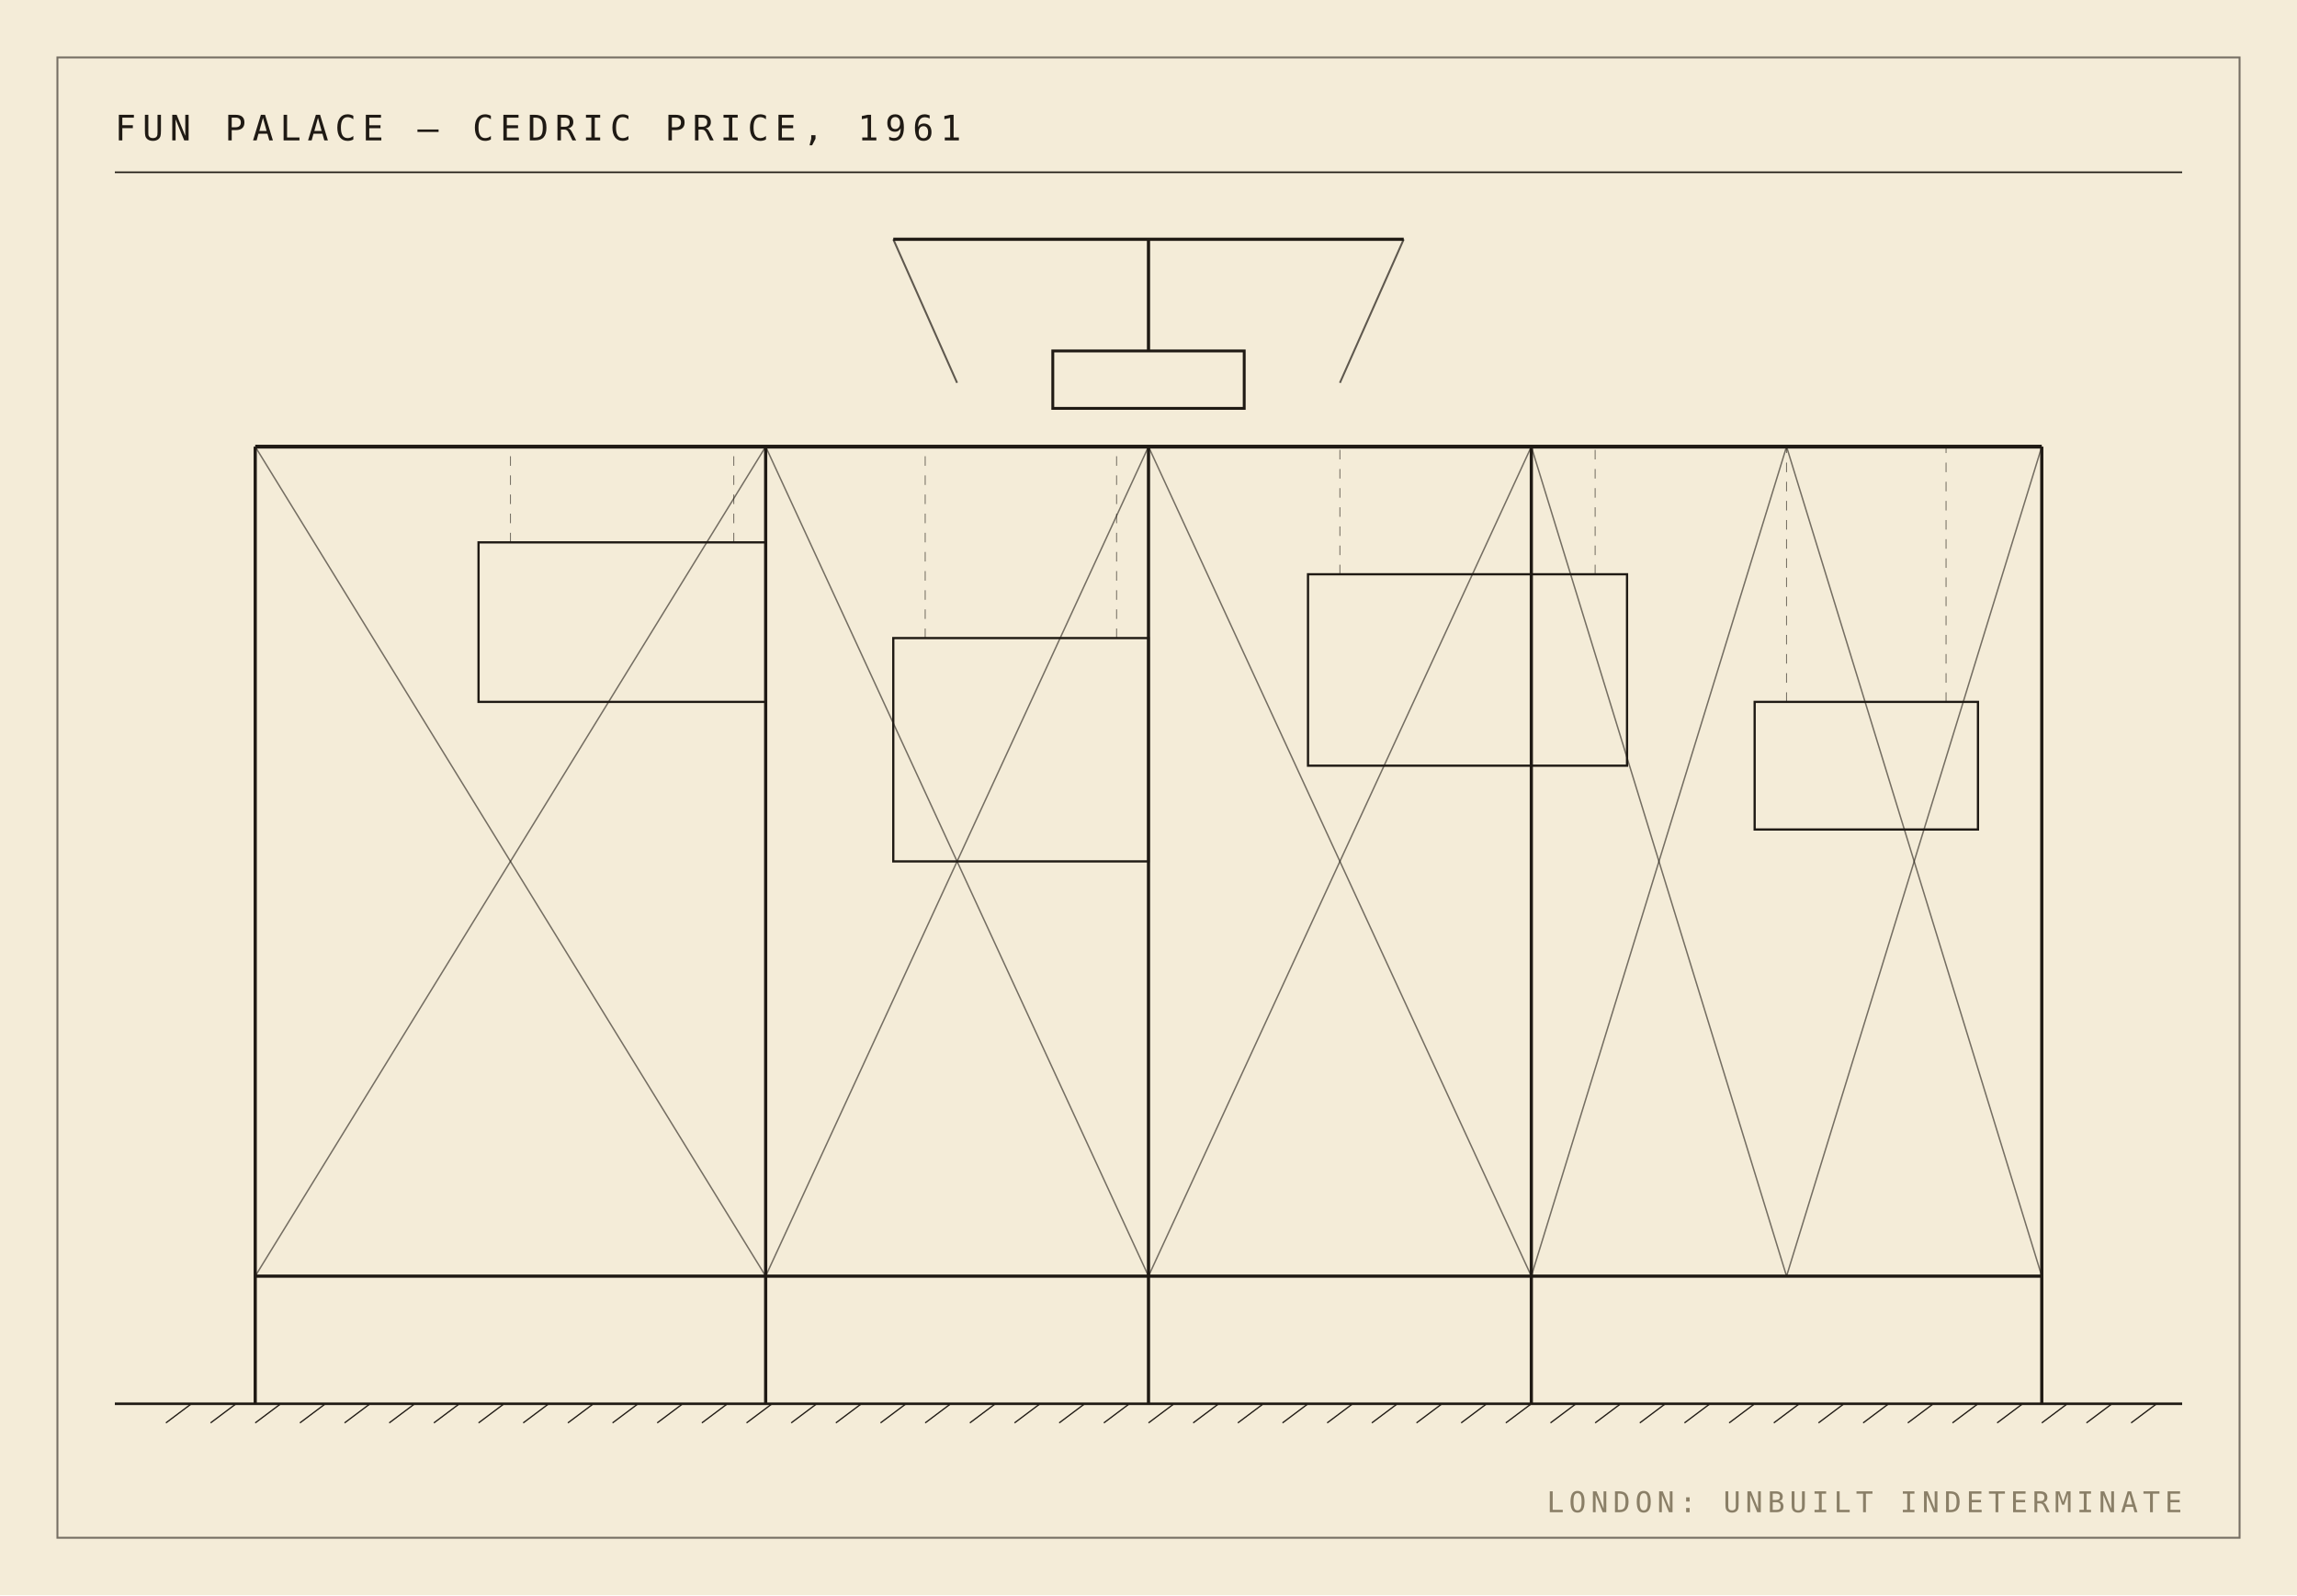
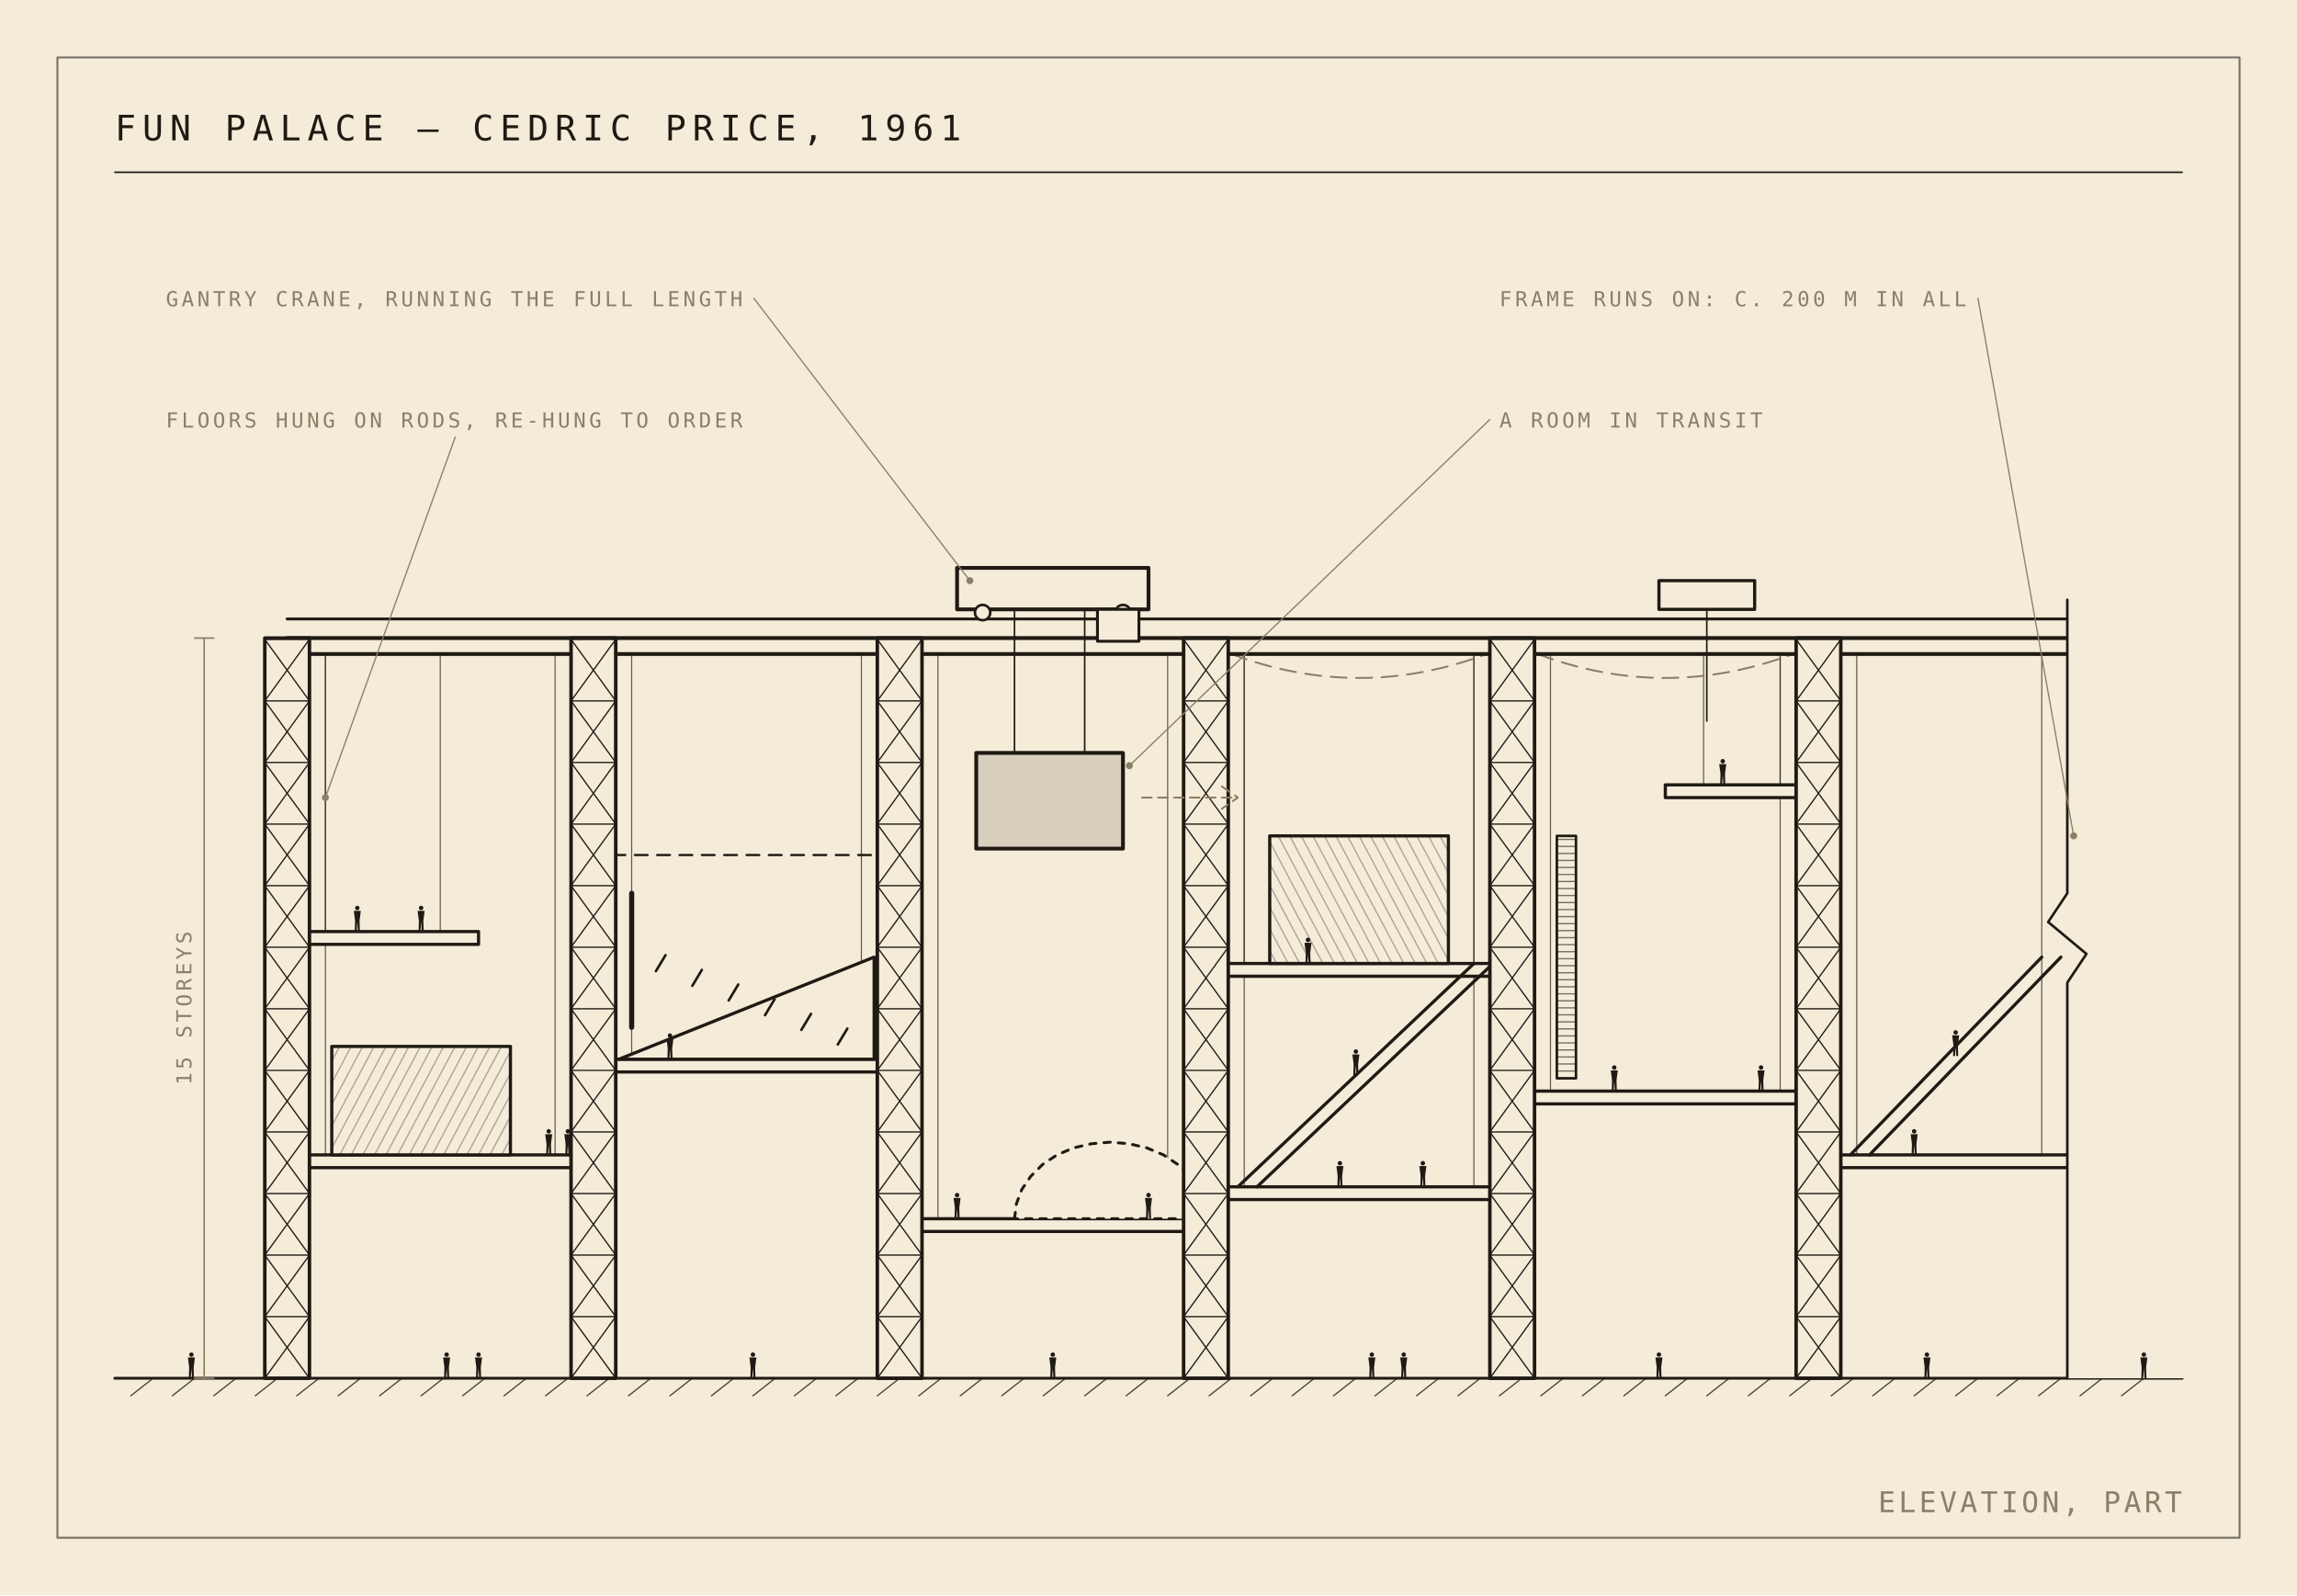
- <svg xmlns="http://www.w3.org/2000/svg" viewBox="0 0 720 500" width="720" height="500">
-   <rect x="0" y="0" width="720" height="500" fill="#f4ecd8" />
+ <svg xmlns="http://www.w3.org/2000/svg" viewBox="0 0 720 500" width="720" height="500" stroke-linejoin="round" stroke-linecap="round">
+   <rect x="0" y="0" width="720" height="500" fill="#f4ecd8" stroke="none" />
+   <line x1="36" y1="432" x2="684" y2="432" fill="none" stroke="#1f1a14" stroke-width="0.9" />
+   <path d="M48,432l-7,5.5M61,432l-7,5.5M74,432l-7,5.5M87,432l-7,5.5M100,432l-7,5.5M113,432l-7,5.5M126,432l-7,5.5M139,432l-7,5.5M152,432l-7,5.5M165,432l-7,5.5M178,432l-7,5.5M191,432l-7,5.5M204,432l-7,5.5M217,432l-7,5.5M230,432l-7,5.5M243,432l-7,5.5M256,432l-7,5.5M269,432l-7,5.5M282,432l-7,5.5M295,432l-7,5.5M308,432l-7,5.5M321,432l-7,5.5M334,432l-7,5.5M347,432l-7,5.5M360,432l-7,5.5M373,432l-7,5.5M386,432l-7,5.5M399,432l-7,5.5M412,432l-7,5.5M425,432l-7,5.5M438,432l-7,5.5M451,432l-7,5.5M464,432l-7,5.5M477,432l-7,5.5M490,432l-7,5.5M503,432l-7,5.5M516,432l-7,5.5M529,432l-7,5.5M542,432l-7,5.5M555,432l-7,5.5M568,432l-7,5.5M581,432l-7,5.5M594,432l-7,5.5M607,432l-7,5.5M620,432l-7,5.5M633,432l-7,5.5M646,432l-7,5.5M659,432l-7,5.5M672,432l-7,5.5" fill="none" stroke="#1f1a14" stroke-width="0.4" opacity="0.8" />
+   <line x1="102" y1="200" x2="102" y2="362" fill="none" stroke="#1f1a14" stroke-width="0.35" opacity="0.7" />
+   <line x1="174" y1="200" x2="174" y2="362" fill="none" stroke="#1f1a14" stroke-width="0.35" opacity="0.7" />
+   <rect x="90" y="362" width="96" height="4" fill="#f4ecd8" stroke="#1f1a14" stroke-width="1" />
+   <line x1="102" y1="200" x2="102" y2="292" fill="none" stroke="#1f1a14" stroke-width="0.35" opacity="0.7" />
+   <line x1="138" y1="200" x2="138" y2="292" fill="none" stroke="#1f1a14" stroke-width="0.35" opacity="0.7" />
+   <rect x="90" y="292" width="60" height="4" fill="#f4ecd8" stroke="#1f1a14" stroke-width="1" />
+   <line x1="198" y1="200" x2="198" y2="332" fill="none" stroke="#1f1a14" stroke-width="0.35" opacity="0.7" />
+   <line x1="270" y1="200" x2="270" y2="332" fill="none" stroke="#1f1a14" stroke-width="0.35" opacity="0.7" />
+   <rect x="186" y="332" width="96" height="4" fill="#f4ecd8" stroke="#1f1a14" stroke-width="1" />
+   <line x1="294" y1="200" x2="294" y2="382" fill="none" stroke="#1f1a14" stroke-width="0.35" opacity="0.7" />
+   <line x1="366" y1="200" x2="366" y2="382" fill="none" stroke="#1f1a14" stroke-width="0.35" opacity="0.7" />
+   <rect x="282" y="382" width="96" height="4" fill="#f4ecd8" stroke="#1f1a14" stroke-width="1" />
+   <line x1="390" y1="200" x2="390" y2="372" fill="none" stroke="#1f1a14" stroke-width="0.35" opacity="0.7" />
+   <line x1="462" y1="200" x2="462" y2="372" fill="none" stroke="#1f1a14" stroke-width="0.35" opacity="0.7" />
+   <rect x="378" y="372" width="96" height="4" fill="#f4ecd8" stroke="#1f1a14" stroke-width="1" />
+   <line x1="390" y1="200" x2="390" y2="302" fill="none" stroke="#1f1a14" stroke-width="0.35" opacity="0.7" />
+   <line x1="462" y1="200" x2="462" y2="302" fill="none" stroke="#1f1a14" stroke-width="0.35" opacity="0.7" />
+   <rect x="378" y="302" width="96" height="4" fill="#f4ecd8" stroke="#1f1a14" stroke-width="1" />
+   <line x1="486" y1="200" x2="486" y2="342" fill="none" stroke="#1f1a14" stroke-width="0.35" opacity="0.7" />
+   <line x1="558" y1="200" x2="558" y2="342" fill="none" stroke="#1f1a14" stroke-width="0.35" opacity="0.7" />
+   <rect x="474" y="342" width="96" height="4" fill="#f4ecd8" stroke="#1f1a14" stroke-width="1" />
+   <line x1="534" y1="200" x2="534" y2="246" fill="none" stroke="#1f1a14" stroke-width="0.35" opacity="0.7" />
+   <line x1="558" y1="200" x2="558" y2="246" fill="none" stroke="#1f1a14" stroke-width="0.35" opacity="0.7" />
+   <rect x="522" y="246" width="48" height="4" fill="#f4ecd8" stroke="#1f1a14" stroke-width="1" />
+   <line x1="582" y1="200" x2="582" y2="362" fill="none" stroke="#1f1a14" stroke-width="0.35" opacity="0.7" />
+   <line x1="640" y1="200" x2="640" y2="362" fill="none" stroke="#1f1a14" stroke-width="0.35" opacity="0.7" />
+   <rect x="570" y="362" width="82" height="4" fill="#f4ecd8" stroke="#1f1a14" stroke-width="1" />
+   <rect x="104" y="328" width="56" height="34" fill="#f4ecd8" stroke="#1f1a14" stroke-width="1" />
+   <clipPath id="h0">
+     <polygon points="104,328 160,328 160,362 104,362" />
+   </clipPath>
+   <path d="M86.3,359L118,299.3M89.2,360.5L120.9,300.8M92,362L123.7,302.4M94.8,363.5L126.5,303.9M97.6,365L129.3,305.4M100.5,366.5L132.2,306.9M103.3,368L135,308.4M106.1,369.5L137.8,309.9M109,371L140.6,311.4M111.8,372.5L143.5,312.9M114.6,374L146.3,314.4M117.4,375.5L149.1,315.9M120.3,377L151.9,317.4M123.1,378.5L154.8,318.9M125.9,380L157.6,320.4M128.7,381.5L160.4,321.9M131.6,383L163.2,323.4M134.4,384.5L166.1,324.9M137.2,386L168.9,326.4M140,387.5L171.7,327.9M142.9,389L174.6,329.4M145.7,390.5L177.4,330.9" clip-path="url(#h0)" fill="none" stroke="#1f1a14" stroke-width="0.4" opacity="0.35" />
+   <polygon points="194,332 274,300 274,332" fill="#f4ecd8" stroke="#1f1a14" stroke-width="1" />
+   <rect x="192" y="268" width="86" height="64" fill="none" stroke="#1f1a14" stroke-width="0.7" stroke-dasharray="4 3" />
+   <line x1="198" y1="280" x2="198" y2="322" fill="none" stroke="#1f1a14" stroke-width="1.6" />
+   <polygon points="318,382 318,382 318.6,377.3 320.3,372.8 323.1,368.7 326.8,365 331.3,362 336.5,359.8 342.1,358.5 348,358 353.9,358.5 359.5,359.8 364.7,362 369.2,365 372.9,368.7 375.7,372.8 377.4,377.3 378,382 378,382" fill="#f4ecd8" stroke="#1f1a14" stroke-width="0.9" stroke-dasharray="2 2.5" />
+   <rect x="398" y="262" width="56" height="40" fill="#f4ecd8" stroke="#1f1a14" stroke-width="1" />
+   <clipPath id="h1">
+     <polygon points="398,262 454,262 454,302 398,302" />
+   </clipPath>
+   <path d="M411.4,329.9L378.1,267.4M414.2,328.4L380.9,265.9M417,326.9L383.8,264.4M419.8,325.4L386.6,262.9M422.7,323.9L389.4,261.3M425.5,322.4L392.2,259.8M428.3,320.9L395.1,258.3M431.1,319.4L397.9,256.8M434,317.9L400.7,255.3M436.8,316.4L403.5,253.8M439.6,314.9L406.4,252.3M442.4,313.4L409.2,250.8M445.3,311.9L412,249.3M448.1,310.4L414.8,247.8M450.9,308.9L417.7,246.3M453.7,307.4L420.5,244.8M456.6,305.9L423.3,243.3M459.4,304.3L426.1,241.8M462.2,302.8L429,240.3M465,301.3L431.8,238.8M467.9,299.8L434.6,237.3M470.7,298.3L437.4,235.8M473.5,296.8L440.3,234.3" clip-path="url(#h1)" fill="none" stroke="#1f1a14" stroke-width="0.4" opacity="0.35" />
+   <path d="M388,372L462,302M394,372L468,302" fill="none" stroke="#1f1a14" stroke-width="1" />
+   <rect x="488" y="262" width="6" height="76" fill="#f4ecd8" stroke="#1f1a14" stroke-width="0.8" />
+   <clipPath id="h2">
+     <polygon points="488,262 494,262 494,338 488,338" />
+   </clipPath>
+   <path d="M451.9,260.9L530.1,260.9M451.9,263.1L530.1,263.1M451.9,265.3L530.1,265.3M451.9,267.5L530.1,267.5M451.9,269.7L530.1,269.7M451.9,271.9L530.1,271.9M451.9,274.1L530.1,274.1M451.9,276.3L530.1,276.3M451.9,278.5L530.1,278.5M451.9,280.7L530.1,280.7M451.9,282.9L530.1,282.9M451.9,285.1L530.1,285.1M451.9,287.3L530.1,287.3M451.9,289.5L530.1,289.5M451.9,291.7L530.1,291.7M451.9,293.9L530.1,293.9M451.9,296.1L530.1,296.1M451.9,298.3L530.1,298.3M451.9,300.5L530.1,300.5M451.9,302.7L530.1,302.7M451.9,304.9L530.1,304.9M451.9,307.1L530.1,307.1M451.9,309.3L530.1,309.3M451.9,311.5L530.1,311.5M451.9,313.7L530.1,313.7M451.9,315.9L530.1,315.9M451.9,318.1L530.1,318.1M451.9,320.3L530.1,320.3M451.9,322.5L530.1,322.5M451.9,324.7L530.1,324.7M451.9,326.9L530.1,326.9M451.9,329.1L530.1,329.1M451.9,331.3L530.1,331.3M451.9,333.5L530.1,333.5M451.9,335.7L530.1,335.7M451.9,337.9L530.1,337.9" clip-path="url(#h2)" fill="none" stroke="#1f1a14" stroke-width="0.4" opacity="0.6" />
+   <path d="M580,362L640,300M586,362L646,300" fill="none" stroke="#1f1a14" stroke-width="1" />
+   <line x1="262.6" y1="327.4" x2="265.6" y2="322.4" fill="none" stroke="#1f1a14" stroke-width="0.8" />
+   <line x1="251.2" y1="322.8" x2="254.2" y2="317.8" fill="none" stroke="#1f1a14" stroke-width="0.8" />
+   <line x1="239.8" y1="318.2" x2="242.8" y2="313.2" fill="none" stroke="#1f1a14" stroke-width="0.8" />
+   <line x1="228.4" y1="313.6" x2="231.4" y2="308.6" fill="none" stroke="#1f1a14" stroke-width="0.8" />
+   <line x1="217" y1="309" x2="220" y2="304" fill="none" stroke="#1f1a14" stroke-width="0.8" />
+   <line x1="205.6" y1="304.4" x2="208.6" y2="299.4" fill="none" stroke="#1f1a14" stroke-width="0.8" />
+   <path d="M386,205.0q40.0,15 80.0,0" fill="none" stroke="#8a7f67" stroke-width="0.6" stroke-dasharray="5 3" />
+   <path d="M482,205.0q40.0,15 80.0,0" fill="none" stroke="#8a7f67" stroke-width="0.6" stroke-dasharray="5 3" />
+   <rect x="90" y="200" width="562" height="5" fill="#f4ecd8" stroke="#1f1a14" stroke-width="1.2" />
+   <line x1="90" y1="194" x2="652" y2="194" fill="none" stroke="#1f1a14" stroke-width="0.9" />
+   <rect x="83" y="200" width="14" height="232" fill="#f4ecd8" stroke="#1f1a14" stroke-width="1.1" />
+   <path d="M83.0,432.0L97.0,412.7M97.0,432.0L83.0,412.7M83.0,412.7h14" fill="none" stroke="#1f1a14" stroke-width="0.4" />
+   <path d="M83.0,412.7L97.0,393.4M97.0,412.7L83.0,393.4M83.0,393.4h14" fill="none" stroke="#1f1a14" stroke-width="0.4" />
+   <path d="M83.0,393.4L97.0,374.1M97.0,393.4L83.0,374.1M83.0,374.1h14" fill="none" stroke="#1f1a14" stroke-width="0.4" />
+   <path d="M83.0,374.1L97.0,354.8M97.0,374.1L83.0,354.8M83.0,354.8h14" fill="none" stroke="#1f1a14" stroke-width="0.4" />
+   <path d="M83.0,354.8L97.0,335.5M97.0,354.8L83.0,335.5M83.0,335.5h14" fill="none" stroke="#1f1a14" stroke-width="0.4" />
+   <path d="M83.0,335.5L97.0,316.2M97.0,335.5L83.0,316.2M83.0,316.2h14" fill="none" stroke="#1f1a14" stroke-width="0.4" />
+   <path d="M83.0,316.2L97.0,296.9M97.0,316.2L83.0,296.9M83.0,296.9h14" fill="none" stroke="#1f1a14" stroke-width="0.4" />
+   <path d="M83.0,296.9L97.0,277.6M97.0,296.9L83.0,277.6M83.0,277.6h14" fill="none" stroke="#1f1a14" stroke-width="0.4" />
+   <path d="M83.0,277.6L97.0,258.3M97.0,277.6L83.0,258.3M83.0,258.3h14" fill="none" stroke="#1f1a14" stroke-width="0.4" />
+   <path d="M83.0,258.3L97.0,239M97.0,258.3L83.0,239M83.0,239h14" fill="none" stroke="#1f1a14" stroke-width="0.4" />
+   <path d="M83.0,239L97.0,219.7M97.0,239L83.0,219.7M83.0,219.7h14" fill="none" stroke="#1f1a14" stroke-width="0.4" />
+   <path d="M83.0,219.7L97.0,200.4M97.0,219.7L83.0,200.4M83.0,200.4h14" fill="none" stroke="#1f1a14" stroke-width="0.4" />
+   <rect x="179" y="200" width="14" height="232" fill="#f4ecd8" stroke="#1f1a14" stroke-width="1.1" />
+   <path d="M179.0,432.0L193.0,412.7M193.0,432.0L179.0,412.7M179.0,412.7h14" fill="none" stroke="#1f1a14" stroke-width="0.4" />
+   <path d="M179.0,412.7L193.0,393.4M193.0,412.7L179.0,393.4M179.0,393.4h14" fill="none" stroke="#1f1a14" stroke-width="0.4" />
+   <path d="M179.0,393.4L193.0,374.1M193.0,393.4L179.0,374.1M179.0,374.1h14" fill="none" stroke="#1f1a14" stroke-width="0.4" />
+   <path d="M179.0,374.1L193.0,354.8M193.0,374.1L179.0,354.8M179.0,354.8h14" fill="none" stroke="#1f1a14" stroke-width="0.4" />
+   <path d="M179.0,354.8L193.0,335.5M193.0,354.8L179.0,335.5M179.0,335.5h14" fill="none" stroke="#1f1a14" stroke-width="0.4" />
+   <path d="M179.0,335.5L193.0,316.2M193.0,335.5L179.0,316.2M179.0,316.2h14" fill="none" stroke="#1f1a14" stroke-width="0.4" />
+   <path d="M179.0,316.2L193.0,296.9M193.0,316.2L179.0,296.9M179.0,296.9h14" fill="none" stroke="#1f1a14" stroke-width="0.4" />
+   <path d="M179.0,296.9L193.0,277.6M193.0,296.9L179.0,277.6M179.0,277.6h14" fill="none" stroke="#1f1a14" stroke-width="0.4" />
+   <path d="M179.0,277.6L193.0,258.3M193.0,277.6L179.0,258.3M179.0,258.3h14" fill="none" stroke="#1f1a14" stroke-width="0.4" />
+   <path d="M179.0,258.3L193.0,239M193.0,258.3L179.0,239M179.0,239h14" fill="none" stroke="#1f1a14" stroke-width="0.4" />
+   <path d="M179.0,239L193.0,219.7M193.0,239L179.0,219.7M179.0,219.7h14" fill="none" stroke="#1f1a14" stroke-width="0.4" />
+   <path d="M179.0,219.7L193.0,200.4M193.0,219.7L179.0,200.4M179.0,200.4h14" fill="none" stroke="#1f1a14" stroke-width="0.4" />
+   <rect x="275" y="200" width="14" height="232" fill="#f4ecd8" stroke="#1f1a14" stroke-width="1.1" />
+   <path d="M275.0,432.0L289.0,412.7M289.0,432.0L275.0,412.7M275.0,412.7h14" fill="none" stroke="#1f1a14" stroke-width="0.4" />
+   <path d="M275.0,412.7L289.0,393.4M289.0,412.7L275.0,393.4M275.0,393.4h14" fill="none" stroke="#1f1a14" stroke-width="0.4" />
+   <path d="M275.0,393.4L289.0,374.1M289.0,393.4L275.0,374.1M275.0,374.1h14" fill="none" stroke="#1f1a14" stroke-width="0.4" />
+   <path d="M275.0,374.1L289.0,354.8M289.0,374.1L275.0,354.8M275.0,354.8h14" fill="none" stroke="#1f1a14" stroke-width="0.4" />
+   <path d="M275.0,354.8L289.0,335.5M289.0,354.8L275.0,335.5M275.0,335.5h14" fill="none" stroke="#1f1a14" stroke-width="0.4" />
+   <path d="M275.0,335.5L289.0,316.2M289.0,335.5L275.0,316.2M275.0,316.2h14" fill="none" stroke="#1f1a14" stroke-width="0.4" />
+   <path d="M275.0,316.2L289.0,296.9M289.0,316.2L275.0,296.9M275.0,296.9h14" fill="none" stroke="#1f1a14" stroke-width="0.4" />
+   <path d="M275.0,296.9L289.0,277.6M289.0,296.9L275.0,277.6M275.0,277.6h14" fill="none" stroke="#1f1a14" stroke-width="0.4" />
+   <path d="M275.0,277.6L289.0,258.3M289.0,277.6L275.0,258.3M275.0,258.3h14" fill="none" stroke="#1f1a14" stroke-width="0.4" />
+   <path d="M275.0,258.3L289.0,239M289.0,258.3L275.0,239M275.0,239h14" fill="none" stroke="#1f1a14" stroke-width="0.4" />
+   <path d="M275.0,239L289.0,219.7M289.0,239L275.0,219.7M275.0,219.7h14" fill="none" stroke="#1f1a14" stroke-width="0.4" />
+   <path d="M275.0,219.7L289.0,200.4M289.0,219.7L275.0,200.4M275.0,200.4h14" fill="none" stroke="#1f1a14" stroke-width="0.4" />
+   <rect x="371" y="200" width="14" height="232" fill="#f4ecd8" stroke="#1f1a14" stroke-width="1.1" />
+   <path d="M371.0,432.0L385.0,412.7M385.0,432.0L371.0,412.7M371.0,412.7h14" fill="none" stroke="#1f1a14" stroke-width="0.4" />
+   <path d="M371.0,412.7L385.0,393.4M385.0,412.7L371.0,393.4M371.0,393.4h14" fill="none" stroke="#1f1a14" stroke-width="0.4" />
+   <path d="M371.0,393.4L385.0,374.1M385.0,393.4L371.0,374.1M371.0,374.1h14" fill="none" stroke="#1f1a14" stroke-width="0.4" />
+   <path d="M371.0,374.1L385.0,354.8M385.0,374.1L371.0,354.8M371.0,354.8h14" fill="none" stroke="#1f1a14" stroke-width="0.4" />
+   <path d="M371.0,354.8L385.0,335.5M385.0,354.8L371.0,335.5M371.0,335.5h14" fill="none" stroke="#1f1a14" stroke-width="0.4" />
+   <path d="M371.0,335.5L385.0,316.2M385.0,335.5L371.0,316.2M371.0,316.2h14" fill="none" stroke="#1f1a14" stroke-width="0.4" />
+   <path d="M371.0,316.2L385.0,296.9M385.0,316.2L371.0,296.9M371.0,296.9h14" fill="none" stroke="#1f1a14" stroke-width="0.4" />
+   <path d="M371.0,296.9L385.0,277.6M385.0,296.9L371.0,277.6M371.0,277.6h14" fill="none" stroke="#1f1a14" stroke-width="0.4" />
+   <path d="M371.0,277.6L385.0,258.3M385.0,277.6L371.0,258.3M371.0,258.3h14" fill="none" stroke="#1f1a14" stroke-width="0.4" />
+   <path d="M371.0,258.3L385.0,239M385.0,258.3L371.0,239M371.0,239h14" fill="none" stroke="#1f1a14" stroke-width="0.4" />
+   <path d="M371.0,239L385.0,219.7M385.0,239L371.0,219.7M371.0,219.7h14" fill="none" stroke="#1f1a14" stroke-width="0.4" />
+   <path d="M371.0,219.7L385.0,200.4M385.0,219.7L371.0,200.4M371.0,200.4h14" fill="none" stroke="#1f1a14" stroke-width="0.4" />
+   <rect x="467" y="200" width="14" height="232" fill="#f4ecd8" stroke="#1f1a14" stroke-width="1.1" />
+   <path d="M467.0,432.0L481.0,412.7M481.0,432.0L467.0,412.7M467.0,412.7h14" fill="none" stroke="#1f1a14" stroke-width="0.4" />
+   <path d="M467.0,412.7L481.0,393.4M481.0,412.7L467.0,393.4M467.0,393.4h14" fill="none" stroke="#1f1a14" stroke-width="0.4" />
+   <path d="M467.0,393.4L481.0,374.1M481.0,393.4L467.0,374.1M467.0,374.1h14" fill="none" stroke="#1f1a14" stroke-width="0.4" />
+   <path d="M467.0,374.1L481.0,354.8M481.0,374.1L467.0,354.8M467.0,354.8h14" fill="none" stroke="#1f1a14" stroke-width="0.4" />
+   <path d="M467.0,354.8L481.0,335.5M481.0,354.8L467.0,335.5M467.0,335.5h14" fill="none" stroke="#1f1a14" stroke-width="0.4" />
+   <path d="M467.0,335.5L481.0,316.2M481.0,335.5L467.0,316.2M467.0,316.2h14" fill="none" stroke="#1f1a14" stroke-width="0.4" />
+   <path d="M467.0,316.2L481.0,296.9M481.0,316.2L467.0,296.9M467.0,296.9h14" fill="none" stroke="#1f1a14" stroke-width="0.4" />
+   <path d="M467.0,296.9L481.0,277.6M481.0,296.9L467.0,277.6M467.0,277.6h14" fill="none" stroke="#1f1a14" stroke-width="0.4" />
+   <path d="M467.0,277.6L481.0,258.3M481.0,277.6L467.0,258.3M467.0,258.3h14" fill="none" stroke="#1f1a14" stroke-width="0.4" />
+   <path d="M467.0,258.3L481.0,239M481.0,258.3L467.0,239M467.0,239h14" fill="none" stroke="#1f1a14" stroke-width="0.4" />
+   <path d="M467.0,239L481.0,219.7M481.0,239L467.0,219.7M467.0,219.7h14" fill="none" stroke="#1f1a14" stroke-width="0.4" />
+   <path d="M467.0,219.7L481.0,200.4M481.0,219.7L467.0,200.4M467.0,200.4h14" fill="none" stroke="#1f1a14" stroke-width="0.4" />
+   <rect x="563" y="200" width="14" height="232" fill="#f4ecd8" stroke="#1f1a14" stroke-width="1.1" />
+   <path d="M563.0,432.0L577.0,412.7M577.0,432.0L563.0,412.7M563.0,412.7h14" fill="none" stroke="#1f1a14" stroke-width="0.4" />
+   <path d="M563.0,412.7L577.0,393.4M577.0,412.7L563.0,393.4M563.0,393.4h14" fill="none" stroke="#1f1a14" stroke-width="0.4" />
+   <path d="M563.0,393.4L577.0,374.1M577.0,393.4L563.0,374.1M563.0,374.1h14" fill="none" stroke="#1f1a14" stroke-width="0.4" />
+   <path d="M563.0,374.1L577.0,354.8M577.0,374.1L563.0,354.8M563.0,354.8h14" fill="none" stroke="#1f1a14" stroke-width="0.4" />
+   <path d="M563.0,354.8L577.0,335.5M577.0,354.8L563.0,335.5M563.0,335.5h14" fill="none" stroke="#1f1a14" stroke-width="0.4" />
+   <path d="M563.0,335.5L577.0,316.2M577.0,335.5L563.0,316.2M563.0,316.2h14" fill="none" stroke="#1f1a14" stroke-width="0.4" />
+   <path d="M563.0,316.2L577.0,296.9M577.0,316.2L563.0,296.9M563.0,296.9h14" fill="none" stroke="#1f1a14" stroke-width="0.4" />
+   <path d="M563.0,296.9L577.0,277.6M577.0,296.9L563.0,277.6M563.0,277.6h14" fill="none" stroke="#1f1a14" stroke-width="0.4" />
+   <path d="M563.0,277.6L577.0,258.3M577.0,277.6L563.0,258.3M563.0,258.3h14" fill="none" stroke="#1f1a14" stroke-width="0.4" />
+   <path d="M563.0,258.3L577.0,239M577.0,258.3L563.0,239M563.0,239h14" fill="none" stroke="#1f1a14" stroke-width="0.4" />
+   <path d="M563.0,239L577.0,219.7M577.0,239L563.0,219.7M563.0,219.7h14" fill="none" stroke="#1f1a14" stroke-width="0.4" />
+   <path d="M563.0,219.7L577.0,200.4M577.0,219.7L563.0,200.4M563.0,200.4h14" fill="none" stroke="#1f1a14" stroke-width="0.4" />
+   <rect x="648" y="186" width="60" height="246" fill="#f4ecd8" stroke="none" />
+   <path d="M648.0,188.0V280l-6,9l12,10l-6,9V432.0" fill="none" stroke="#1f1a14" stroke-width="0.8" />
+   <rect x="300" y="178" width="60" height="13" fill="#f4ecd8" stroke="#1f1a14" stroke-width="1.2" />
+   <circle cx="308" cy="192" r="2.4" fill="#f4ecd8" stroke="#1f1a14" stroke-width="0.8" />
+   <circle cx="352" cy="192" r="2.4" fill="#f4ecd8" stroke="#1f1a14" stroke-width="0.8" />
+   <rect x="344" y="191" width="13" height="10" fill="#f4ecd8" stroke="#1f1a14" stroke-width="0.9" />
+   <line x1="318" y1="191" x2="318" y2="236" fill="none" stroke="#1f1a14" stroke-width="0.5" />
+   <line x1="340" y1="191" x2="340" y2="236" fill="none" stroke="#1f1a14" stroke-width="0.5" />
+   <rect x="306" y="236" width="46" height="30" fill="#f4ecd8" stroke="#1f1a14" stroke-width="1.2" />
+   <polygon points="306,236 352,236 352,266 306,266" fill="#1f1a14" fill-opacity="0.14" />
+   <path d="M358,250h30m-5,-3.5l5,3.5l-5,3.5" fill="none" stroke="#8a7f67" stroke-width="0.6" stroke-dasharray="3 2" />
+   <rect x="520" y="182" width="30" height="9" fill="#f4ecd8" stroke="#1f1a14" stroke-width="1" />
+   <line x1="535" y1="191" x2="535" y2="226" fill="none" stroke="#1f1a14" stroke-width="0.5" />
+   <circle cx="112" cy="284.6" r="0.7" fill="#1f1a14" stroke="none" />
+   <polygon points="110.9,285.5 113.1,285.5 112.7,288.6 112.8,292 112.2,292 112,288.9 111.8,292 111.2,292 111.3,288.6" fill="#1f1a14" stroke="none" />
+   <circle cx="132" cy="284.6" r="0.7" fill="#1f1a14" stroke="none" />
+   <polygon points="130.9,285.5 133.1,285.5 132.7,288.6 132.8,292 132.2,292 132,288.9 131.8,292 131.2,292 131.3,288.6" fill="#1f1a14" stroke="none" />
+   <circle cx="172" cy="354.6" r="0.7" fill="#1f1a14" stroke="none" />
+   <polygon points="170.9,355.5 173.1,355.5 172.7,358.6 172.8,362 172.2,362 172,358.9 171.8,362 171.2,362 171.3,358.6" fill="#1f1a14" stroke="none" />
+   <circle cx="178" cy="354.6" r="0.7" fill="#1f1a14" stroke="none" />
+   <polygon points="176.9,355.5 179.1,355.5 178.7,358.6 178.8,362 178.2,362 178,358.9 177.8,362 177.2,362 177.3,358.6" fill="#1f1a14" stroke="none" />
+   <circle cx="210" cy="324.6" r="0.7" fill="#1f1a14" stroke="none" />
+   <polygon points="208.9,325.5 211.1,325.5 210.7,328.6 210.8,332 210.2,332 210,328.9 209.8,332 209.2,332 209.3,328.6" fill="#1f1a14" stroke="none" />
+   <circle cx="300" cy="374.6" r="0.7" fill="#1f1a14" stroke="none" />
+   <polygon points="298.9,375.5 301.1,375.5 300.7,378.6 300.8,382 300.2,382 300,378.9 299.8,382 299.2,382 299.3,378.6" fill="#1f1a14" stroke="none" />
+   <circle cx="360" cy="374.6" r="0.7" fill="#1f1a14" stroke="none" />
+   <polygon points="358.9,375.5 361.1,375.5 360.7,378.6 360.8,382 360.2,382 360,378.9 359.8,382 359.2,382 359.3,378.6" fill="#1f1a14" stroke="none" />
+   <circle cx="420" cy="364.6" r="0.7" fill="#1f1a14" stroke="none" />
+   <polygon points="418.9,365.5 421.1,365.5 420.7,368.6 420.8,372 420.2,372 420,368.9 419.8,372 419.2,372 419.3,368.6" fill="#1f1a14" stroke="none" />
+   <circle cx="446" cy="364.6" r="0.7" fill="#1f1a14" stroke="none" />
+   <polygon points="444.9,365.5 447.1,365.5 446.7,368.6 446.8,372 446.2,372 446,368.9 445.8,372 445.2,372 445.3,368.6" fill="#1f1a14" stroke="none" />
+   <circle cx="410" cy="294.6" r="0.7" fill="#1f1a14" stroke="none" />
+   <polygon points="408.9,295.5 411.1,295.5 410.7,298.6 410.8,302 410.2,302 410,298.9 409.8,302 409.2,302 409.3,298.6" fill="#1f1a14" stroke="none" />
+   <circle cx="506" cy="334.6" r="0.7" fill="#1f1a14" stroke="none" />
+   <polygon points="504.9,335.5 507.1,335.5 506.7,338.6 506.8,342 506.2,342 506,338.9 505.8,342 505.2,342 505.3,338.6" fill="#1f1a14" stroke="none" />
+   <circle cx="552" cy="334.6" r="0.7" fill="#1f1a14" stroke="none" />
+   <polygon points="550.9,335.5 553.1,335.5 552.7,338.6 552.8,342 552.2,342 552,338.9 551.8,342 551.2,342 551.3,338.6" fill="#1f1a14" stroke="none" />
+   <circle cx="540" cy="238.6" r="0.7" fill="#1f1a14" stroke="none" />
+   <polygon points="538.9,239.5 541.1,239.5 540.7,242.6 540.8,246 540.2,246 540,242.9 539.8,246 539.2,246 539.3,242.6" fill="#1f1a14" stroke="none" />
+   <circle cx="600" cy="354.6" r="0.7" fill="#1f1a14" stroke="none" />
+   <polygon points="598.9,355.5 601.1,355.5 600.7,358.6 600.8,362 600.2,362 600,358.9 599.8,362 599.2,362 599.3,358.6" fill="#1f1a14" stroke="none" />
+   <circle cx="60" cy="424.6" r="0.7" fill="#1f1a14" stroke="none" />
+   <polygon points="58.9,425.5 61.1,425.5 60.7,428.6 60.8,432 60.2,432 60,428.9 59.8,432 59.2,432 59.3,428.6" fill="#1f1a14" stroke="none" />
+   <circle cx="140" cy="424.6" r="0.7" fill="#1f1a14" stroke="none" />
+   <polygon points="138.9,425.5 141.1,425.5 140.7,428.6 140.8,432 140.2,432 140,428.9 139.8,432 139.2,432 139.3,428.6" fill="#1f1a14" stroke="none" />
+   <circle cx="150" cy="424.6" r="0.7" fill="#1f1a14" stroke="none" />
+   <polygon points="148.9,425.5 151.1,425.5 150.7,428.6 150.8,432 150.2,432 150,428.9 149.8,432 149.2,432 149.3,428.6" fill="#1f1a14" stroke="none" />
+   <circle cx="236" cy="424.6" r="0.7" fill="#1f1a14" stroke="none" />
+   <polygon points="234.9,425.5 237.1,425.5 236.7,428.6 236.8,432 236.2,432 236,428.9 235.8,432 235.2,432 235.3,428.6" fill="#1f1a14" stroke="none" />
+   <circle cx="330" cy="424.6" r="0.7" fill="#1f1a14" stroke="none" />
+   <polygon points="328.9,425.5 331.1,425.5 330.7,428.6 330.8,432 330.2,432 330,428.9 329.8,432 329.2,432 329.3,428.6" fill="#1f1a14" stroke="none" />
+   <circle cx="430" cy="424.6" r="0.7" fill="#1f1a14" stroke="none" />
+   <polygon points="428.9,425.5 431.1,425.5 430.7,428.6 430.8,432 430.2,432 430,428.9 429.8,432 429.2,432 429.3,428.6" fill="#1f1a14" stroke="none" />
+   <circle cx="440" cy="424.6" r="0.7" fill="#1f1a14" stroke="none" />
+   <polygon points="438.9,425.5 441.1,425.5 440.7,428.6 440.8,432 440.2,432 440,428.9 439.8,432 439.2,432 439.3,428.6" fill="#1f1a14" stroke="none" />
+   <circle cx="520" cy="424.6" r="0.7" fill="#1f1a14" stroke="none" />
+   <polygon points="518.9,425.5 521.1,425.5 520.7,428.6 520.8,432 520.2,432 520,428.9 519.8,432 519.2,432 519.3,428.6" fill="#1f1a14" stroke="none" />
+   <circle cx="604" cy="424.6" r="0.7" fill="#1f1a14" stroke="none" />
+   <polygon points="602.9,425.5 605.1,425.5 604.7,428.6 604.8,432 604.2,432 604,428.9 603.8,432 603.2,432 603.3,428.6" fill="#1f1a14" stroke="none" />
+   <circle cx="672" cy="424.6" r="0.7" fill="#1f1a14" stroke="none" />
+   <polygon points="670.9,425.5 673.1,425.5 672.7,428.6 672.8,432 672.2,432 672,428.9 671.8,432 671.2,432 671.3,428.6" fill="#1f1a14" stroke="none" />
+   <circle cx="425" cy="329.6" r="0.7" fill="#1f1a14" stroke="none" />
+   <polygon points="423.9,330.5 426.1,330.5 425.7,333.6 425.8,337 425.2,337 425,333.9 424.8,337 424.2,337 424.3,333.6" fill="#1f1a14" stroke="none" />
+   <circle cx="613" cy="323.6" r="0.7" fill="#1f1a14" stroke="none" />
+   <polygon points="611.9,324.5 614.1,324.5 613.7,327.6 613.8,331 613.2,331 613,327.9 612.8,331 612.2,331 612.3,327.6" fill="#1f1a14" stroke="none" />
+   <line x1="64" y1="200" x2="64" y2="432" fill="none" stroke="#8a7f67" stroke-width="0.5" />
+   <line x1="61" y1="200" x2="67" y2="200" fill="none" stroke="#8a7f67" stroke-width="0.5" />
+   <line x1="61" y1="432" x2="67" y2="432" fill="none" stroke="#8a7f67" stroke-width="0.5" />
+   <text x="60" y="316" font-family="'IBM Plex Mono', ui-monospace, Menlo, Consolas, monospace" font-size="6.5" fill="#8a7f67" text-anchor="middle" letter-spacing="1" transform="rotate(-90 60 316)">15 STOREYS</text>
+   <line x1="236.3" y1="93.5" x2="304" y2="182" fill="none" stroke="#8a7f67" stroke-width="0.4" />
+   <circle cx="304" cy="182" r="1.1" fill="#8a7f67" stroke="none" />
+   <text x="52" y="96" font-family="'IBM Plex Mono', ui-monospace, Menlo, Consolas, monospace" font-size="6.5" fill="#8a7f67" text-anchor="start" letter-spacing="1">GANTRY CRANE, RUNNING THE FULL LENGTH</text>
+   <line x1="142.7" y1="137" x2="102" y2="250" fill="none" stroke="#8a7f67" stroke-width="0.4" />
+   <circle cx="102" cy="250" r="1.1" fill="#8a7f67" stroke="none" />
+   <text x="52" y="134" font-family="'IBM Plex Mono', ui-monospace, Menlo, Consolas, monospace" font-size="6.5" fill="#8a7f67" text-anchor="start" letter-spacing="1">FLOORS HUNG ON RODS, RE-HUNG TO ORDER</text>
+   <line x1="620" y1="93.5" x2="650" y2="262" fill="none" stroke="#8a7f67" stroke-width="0.4" />
+   <circle cx="650" cy="262" r="1.1" fill="#8a7f67" stroke="none" />
+   <text x="470" y="96" font-family="'IBM Plex Mono', ui-monospace, Menlo, Consolas, monospace" font-size="6.5" fill="#8a7f67" text-anchor="start" letter-spacing="1">FRAME RUNS ON: C. 200 M IN ALL</text>
+   <line x1="467" y1="131.5" x2="354" y2="240" fill="none" stroke="#8a7f67" stroke-width="0.4" />
+   <circle cx="354" cy="240" r="1.1" fill="#8a7f67" stroke="none" />
+   <text x="470" y="134" font-family="'IBM Plex Mono', ui-monospace, Menlo, Consolas, monospace" font-size="6.5" fill="#8a7f67" text-anchor="start" letter-spacing="1">A ROOM IN TRANSIT</text>
  <rect x="18" y="18" width="684" height="464" fill="none" stroke="#1f1a14" stroke-width="0.6" opacity="0.6" />
-   <text x="36" y="44" font-family="IBM Plex Mono, monospace" font-size="11" fill="#1f1a14" letter-spacing="2">
-     FUN PALACE — CEDRIC PRICE, 1961
-   </text>
-   <line x1="36" y1="54" x2="684" y2="54" stroke="#1f1a14" stroke-width="0.5" />
-   <text x="684" y="474" font-family="IBM Plex Mono, monospace" font-size="9" fill="#8a7f67" text-anchor="end" letter-spacing="1.5">
-     LONDON: UNBUILT INDETERMINATE
-   </text>
-   <text x="36" y="474" font-family="IBM Plex Mono, monospace" font-size="9" fill="#8a7f67" letter-spacing="1.5">
-     
-   </text>
-   <line x1="36" y1="440" x2="684" y2="440" stroke="#1f1a14" stroke-width="0.8" />
-   <line x1="60" y1="440" x2="52" y2="446" stroke="#1f1a14" stroke-width="0.4" />
-   <line x1="74" y1="440" x2="66" y2="446" stroke="#1f1a14" stroke-width="0.4" />
-   <line x1="88" y1="440" x2="80" y2="446" stroke="#1f1a14" stroke-width="0.4" />
-   <line x1="102" y1="440" x2="94" y2="446" stroke="#1f1a14" stroke-width="0.4" />
-   <line x1="116" y1="440" x2="108" y2="446" stroke="#1f1a14" stroke-width="0.4" />
-   <line x1="130" y1="440" x2="122" y2="446" stroke="#1f1a14" stroke-width="0.4" />
-   <line x1="144" y1="440" x2="136" y2="446" stroke="#1f1a14" stroke-width="0.4" />
-   <line x1="158" y1="440" x2="150" y2="446" stroke="#1f1a14" stroke-width="0.4" />
-   <line x1="172" y1="440" x2="164" y2="446" stroke="#1f1a14" stroke-width="0.4" />
-   <line x1="186" y1="440" x2="178" y2="446" stroke="#1f1a14" stroke-width="0.4" />
-   <line x1="200" y1="440" x2="192" y2="446" stroke="#1f1a14" stroke-width="0.4" />
-   <line x1="214" y1="440" x2="206" y2="446" stroke="#1f1a14" stroke-width="0.4" />
-   <line x1="228" y1="440" x2="220" y2="446" stroke="#1f1a14" stroke-width="0.4" />
-   <line x1="242" y1="440" x2="234" y2="446" stroke="#1f1a14" stroke-width="0.4" />
-   <line x1="256" y1="440" x2="248" y2="446" stroke="#1f1a14" stroke-width="0.4" />
-   <line x1="270" y1="440" x2="262" y2="446" stroke="#1f1a14" stroke-width="0.4" />
-   <line x1="284" y1="440" x2="276" y2="446" stroke="#1f1a14" stroke-width="0.4" />
-   <line x1="298" y1="440" x2="290" y2="446" stroke="#1f1a14" stroke-width="0.4" />
-   <line x1="312" y1="440" x2="304" y2="446" stroke="#1f1a14" stroke-width="0.4" />
-   <line x1="326" y1="440" x2="318" y2="446" stroke="#1f1a14" stroke-width="0.4" />
-   <line x1="340" y1="440" x2="332" y2="446" stroke="#1f1a14" stroke-width="0.4" />
-   <line x1="354" y1="440" x2="346" y2="446" stroke="#1f1a14" stroke-width="0.4" />
-   <line x1="368" y1="440" x2="360" y2="446" stroke="#1f1a14" stroke-width="0.4" />
-   <line x1="382" y1="440" x2="374" y2="446" stroke="#1f1a14" stroke-width="0.4" />
-   <line x1="396" y1="440" x2="388" y2="446" stroke="#1f1a14" stroke-width="0.4" />
-   <line x1="410" y1="440" x2="402" y2="446" stroke="#1f1a14" stroke-width="0.4" />
-   <line x1="424" y1="440" x2="416" y2="446" stroke="#1f1a14" stroke-width="0.4" />
-   <line x1="438" y1="440" x2="430" y2="446" stroke="#1f1a14" stroke-width="0.4" />
-   <line x1="452" y1="440" x2="444" y2="446" stroke="#1f1a14" stroke-width="0.4" />
-   <line x1="466" y1="440" x2="458" y2="446" stroke="#1f1a14" stroke-width="0.4" />
-   <line x1="480" y1="440" x2="472" y2="446" stroke="#1f1a14" stroke-width="0.4" />
-   <line x1="494" y1="440" x2="486" y2="446" stroke="#1f1a14" stroke-width="0.4" />
-   <line x1="508" y1="440" x2="500" y2="446" stroke="#1f1a14" stroke-width="0.4" />
-   <line x1="522" y1="440" x2="514" y2="446" stroke="#1f1a14" stroke-width="0.4" />
-   <line x1="536" y1="440" x2="528" y2="446" stroke="#1f1a14" stroke-width="0.4" />
-   <line x1="550" y1="440" x2="542" y2="446" stroke="#1f1a14" stroke-width="0.4" />
-   <line x1="564" y1="440" x2="556" y2="446" stroke="#1f1a14" stroke-width="0.4" />
-   <line x1="578" y1="440" x2="570" y2="446" stroke="#1f1a14" stroke-width="0.4" />
-   <line x1="592" y1="440" x2="584" y2="446" stroke="#1f1a14" stroke-width="0.4" />
-   <line x1="606" y1="440" x2="598" y2="446" stroke="#1f1a14" stroke-width="0.4" />
-   <line x1="620" y1="440" x2="612" y2="446" stroke="#1f1a14" stroke-width="0.4" />
-   <line x1="634" y1="440" x2="626" y2="446" stroke="#1f1a14" stroke-width="0.4" />
-   <line x1="648" y1="440" x2="640" y2="446" stroke="#1f1a14" stroke-width="0.4" />
-   <line x1="662" y1="440" x2="654" y2="446" stroke="#1f1a14" stroke-width="0.4" />
-   <line x1="676" y1="440" x2="668" y2="446" stroke="#1f1a14" stroke-width="0.4" />
-   <line x1="80" y1="140" x2="80" y2="440" stroke="#1f1a14" stroke-width="1" />
-   <line x1="240" y1="140" x2="240" y2="440" stroke="#1f1a14" stroke-width="1" />
-   <line x1="360" y1="140" x2="360" y2="440" stroke="#1f1a14" stroke-width="1" />
-   <line x1="480" y1="140" x2="480" y2="440" stroke="#1f1a14" stroke-width="1" />
-   <line x1="640" y1="140" x2="640" y2="440" stroke="#1f1a14" stroke-width="1" />
-   <line x1="80" y1="140" x2="640" y2="140" stroke="#1f1a14" stroke-width="1.2" />
-   <line x1="80" y1="400" x2="640" y2="400" stroke="#1f1a14" stroke-width="1" />
-   <line x1="80" y1="400" x2="240" y2="140" stroke="#1f1a14" stroke-width="0.45" opacity="0.6" />
-   <line x1="80" y1="140" x2="240" y2="400" stroke="#1f1a14" stroke-width="0.45" opacity="0.6" />
-   <line x1="240" y1="400" x2="360" y2="140" stroke="#1f1a14" stroke-width="0.45" opacity="0.6" />
-   <line x1="240" y1="140" x2="360" y2="400" stroke="#1f1a14" stroke-width="0.45" opacity="0.6" />
-   <line x1="360" y1="400" x2="480" y2="140" stroke="#1f1a14" stroke-width="0.45" opacity="0.6" />
-   <line x1="360" y1="140" x2="480" y2="400" stroke="#1f1a14" stroke-width="0.45" opacity="0.6" />
-   <line x1="480" y1="400" x2="560" y2="140" stroke="#1f1a14" stroke-width="0.45" opacity="0.6" />
-   <line x1="480" y1="140" x2="560" y2="400" stroke="#1f1a14" stroke-width="0.45" opacity="0.6" />
-   <line x1="560" y1="400" x2="640" y2="140" stroke="#1f1a14" stroke-width="0.45" opacity="0.6" />
-   <line x1="560" y1="140" x2="640" y2="400" stroke="#1f1a14" stroke-width="0.45" opacity="0.6" />
-   <rect x="330" y="110" width="60" height="18" fill="none" stroke="#1f1a14" stroke-width="0.9" />
-   <line x1="360" y1="110" x2="360" y2="75" stroke="#1f1a14" stroke-width="1" />
-   <line x1="280" y1="75" x2="440" y2="75" stroke="#1f1a14" stroke-width="1" />
-   <line x1="280" y1="75" x2="300" y2="120" stroke="#1f1a14" stroke-width="0.6" opacity="0.7" />
-   <line x1="440" y1="75" x2="420" y2="120" stroke="#1f1a14" stroke-width="0.6" opacity="0.7" />
-   <rect x="150" y="170" width="90" height="50" fill="none" stroke="#1f1a14" stroke-width="0.7" />
-   <line x1="160" y1="170" x2="160" y2="140" stroke="#1f1a14" stroke-width="0.3" opacity="0.6" stroke-dasharray="3 3" />
-   <line x1="230" y1="170" x2="230" y2="140" stroke="#1f1a14" stroke-width="0.3" opacity="0.6" stroke-dasharray="3 3" />
-   <rect x="280" y="200" width="80" height="70" fill="none" stroke="#1f1a14" stroke-width="0.7" />
-   <line x1="290" y1="200" x2="290" y2="140" stroke="#1f1a14" stroke-width="0.3" opacity="0.6" stroke-dasharray="3 3" />
-   <line x1="350" y1="200" x2="350" y2="140" stroke="#1f1a14" stroke-width="0.3" opacity="0.6" stroke-dasharray="3 3" />
-   <rect x="410" y="180" width="100" height="60" fill="none" stroke="#1f1a14" stroke-width="0.7" />
-   <line x1="420" y1="180" x2="420" y2="140" stroke="#1f1a14" stroke-width="0.3" opacity="0.6" stroke-dasharray="3 3" />
-   <line x1="500" y1="180" x2="500" y2="140" stroke="#1f1a14" stroke-width="0.3" opacity="0.6" stroke-dasharray="3 3" />
-   <rect x="550" y="220" width="70" height="40" fill="none" stroke="#1f1a14" stroke-width="0.7" />
-   <line x1="560" y1="220" x2="560" y2="140" stroke="#1f1a14" stroke-width="0.3" opacity="0.6" stroke-dasharray="3 3" />
-   <line x1="610" y1="220" x2="610" y2="140" stroke="#1f1a14" stroke-width="0.3" opacity="0.6" stroke-dasharray="3 3" />
+   <text x="36" y="44" font-family="'IBM Plex Mono', ui-monospace, Menlo, Consolas, monospace" font-size="11" fill="#1f1a14" text-anchor="start" letter-spacing="2">FUN PALACE — CEDRIC PRICE, 1961</text>
+   <line x1="36" y1="54" x2="684" y2="54" fill="none" stroke="#1f1a14" stroke-width="0.5" />
+   <text x="684" y="474" font-family="'IBM Plex Mono', ui-monospace, Menlo, Consolas, monospace" font-size="9" fill="#8a7f67" text-anchor="end" letter-spacing="1">ELEVATION, PART</text>
+   <text x="36" y="474" font-family="'IBM Plex Mono', ui-monospace, Menlo, Consolas, monospace" font-size="9" fill="#8a7f67" text-anchor="start" letter-spacing="1" />
</svg>
